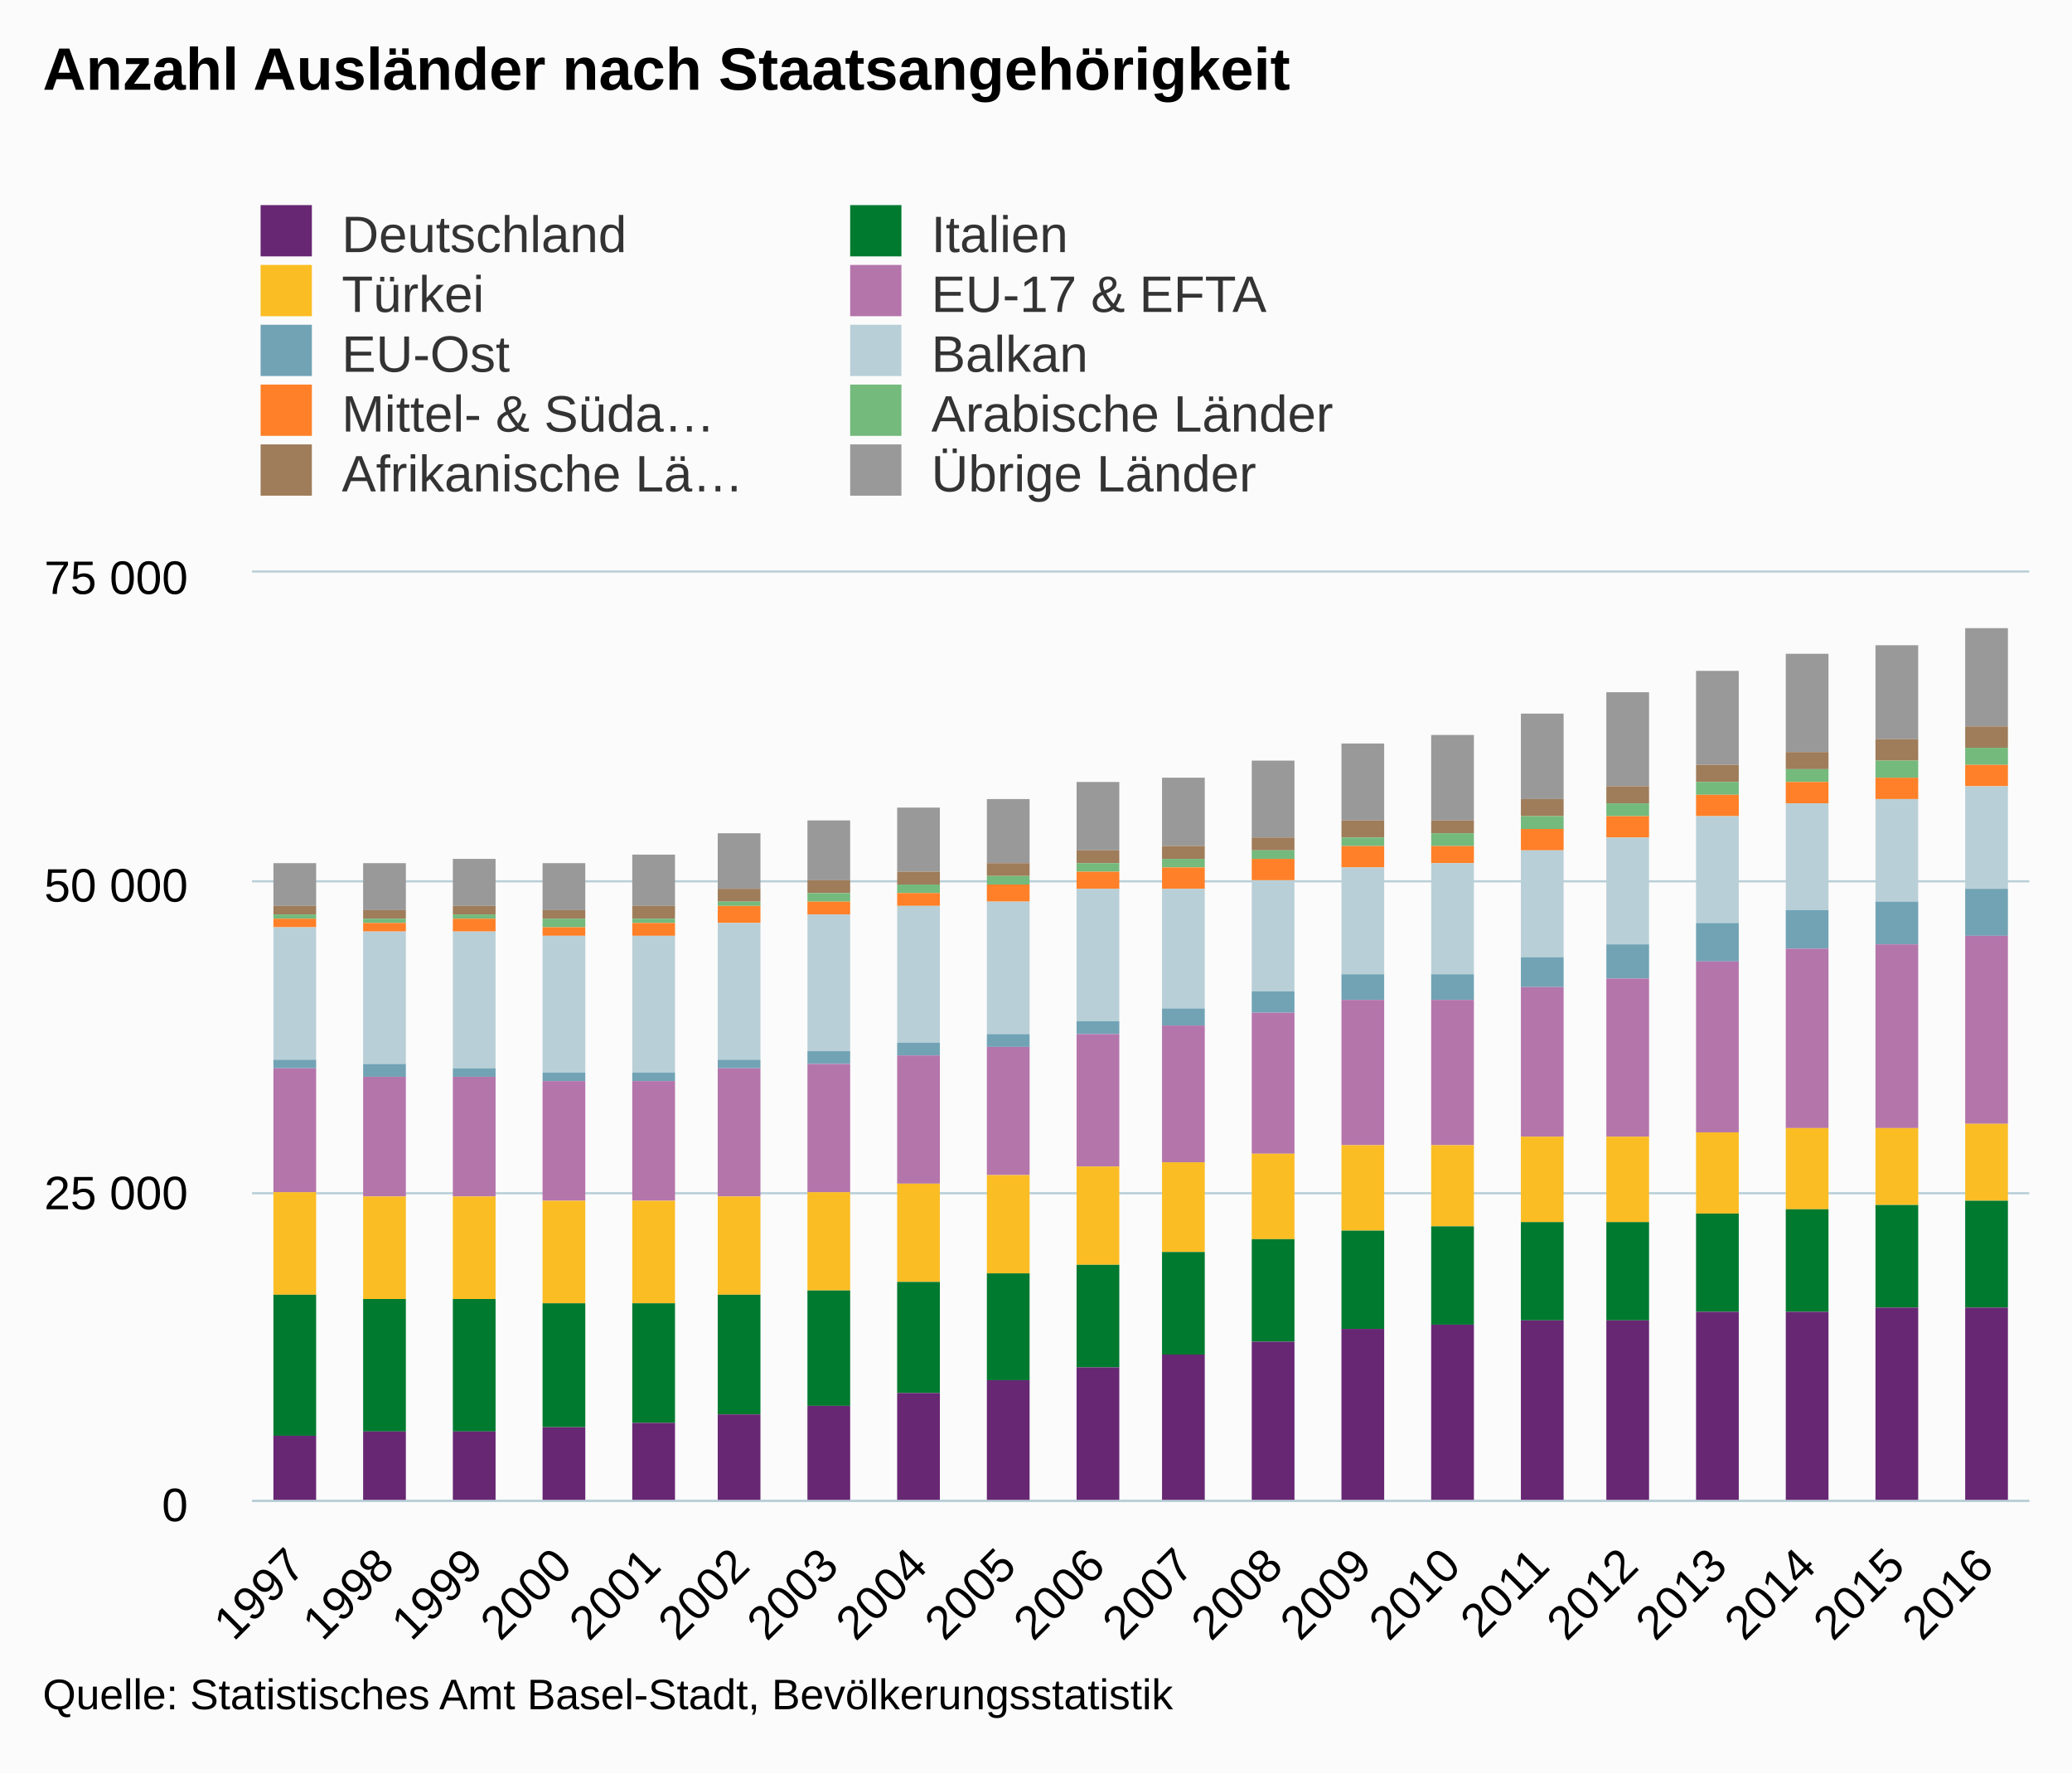
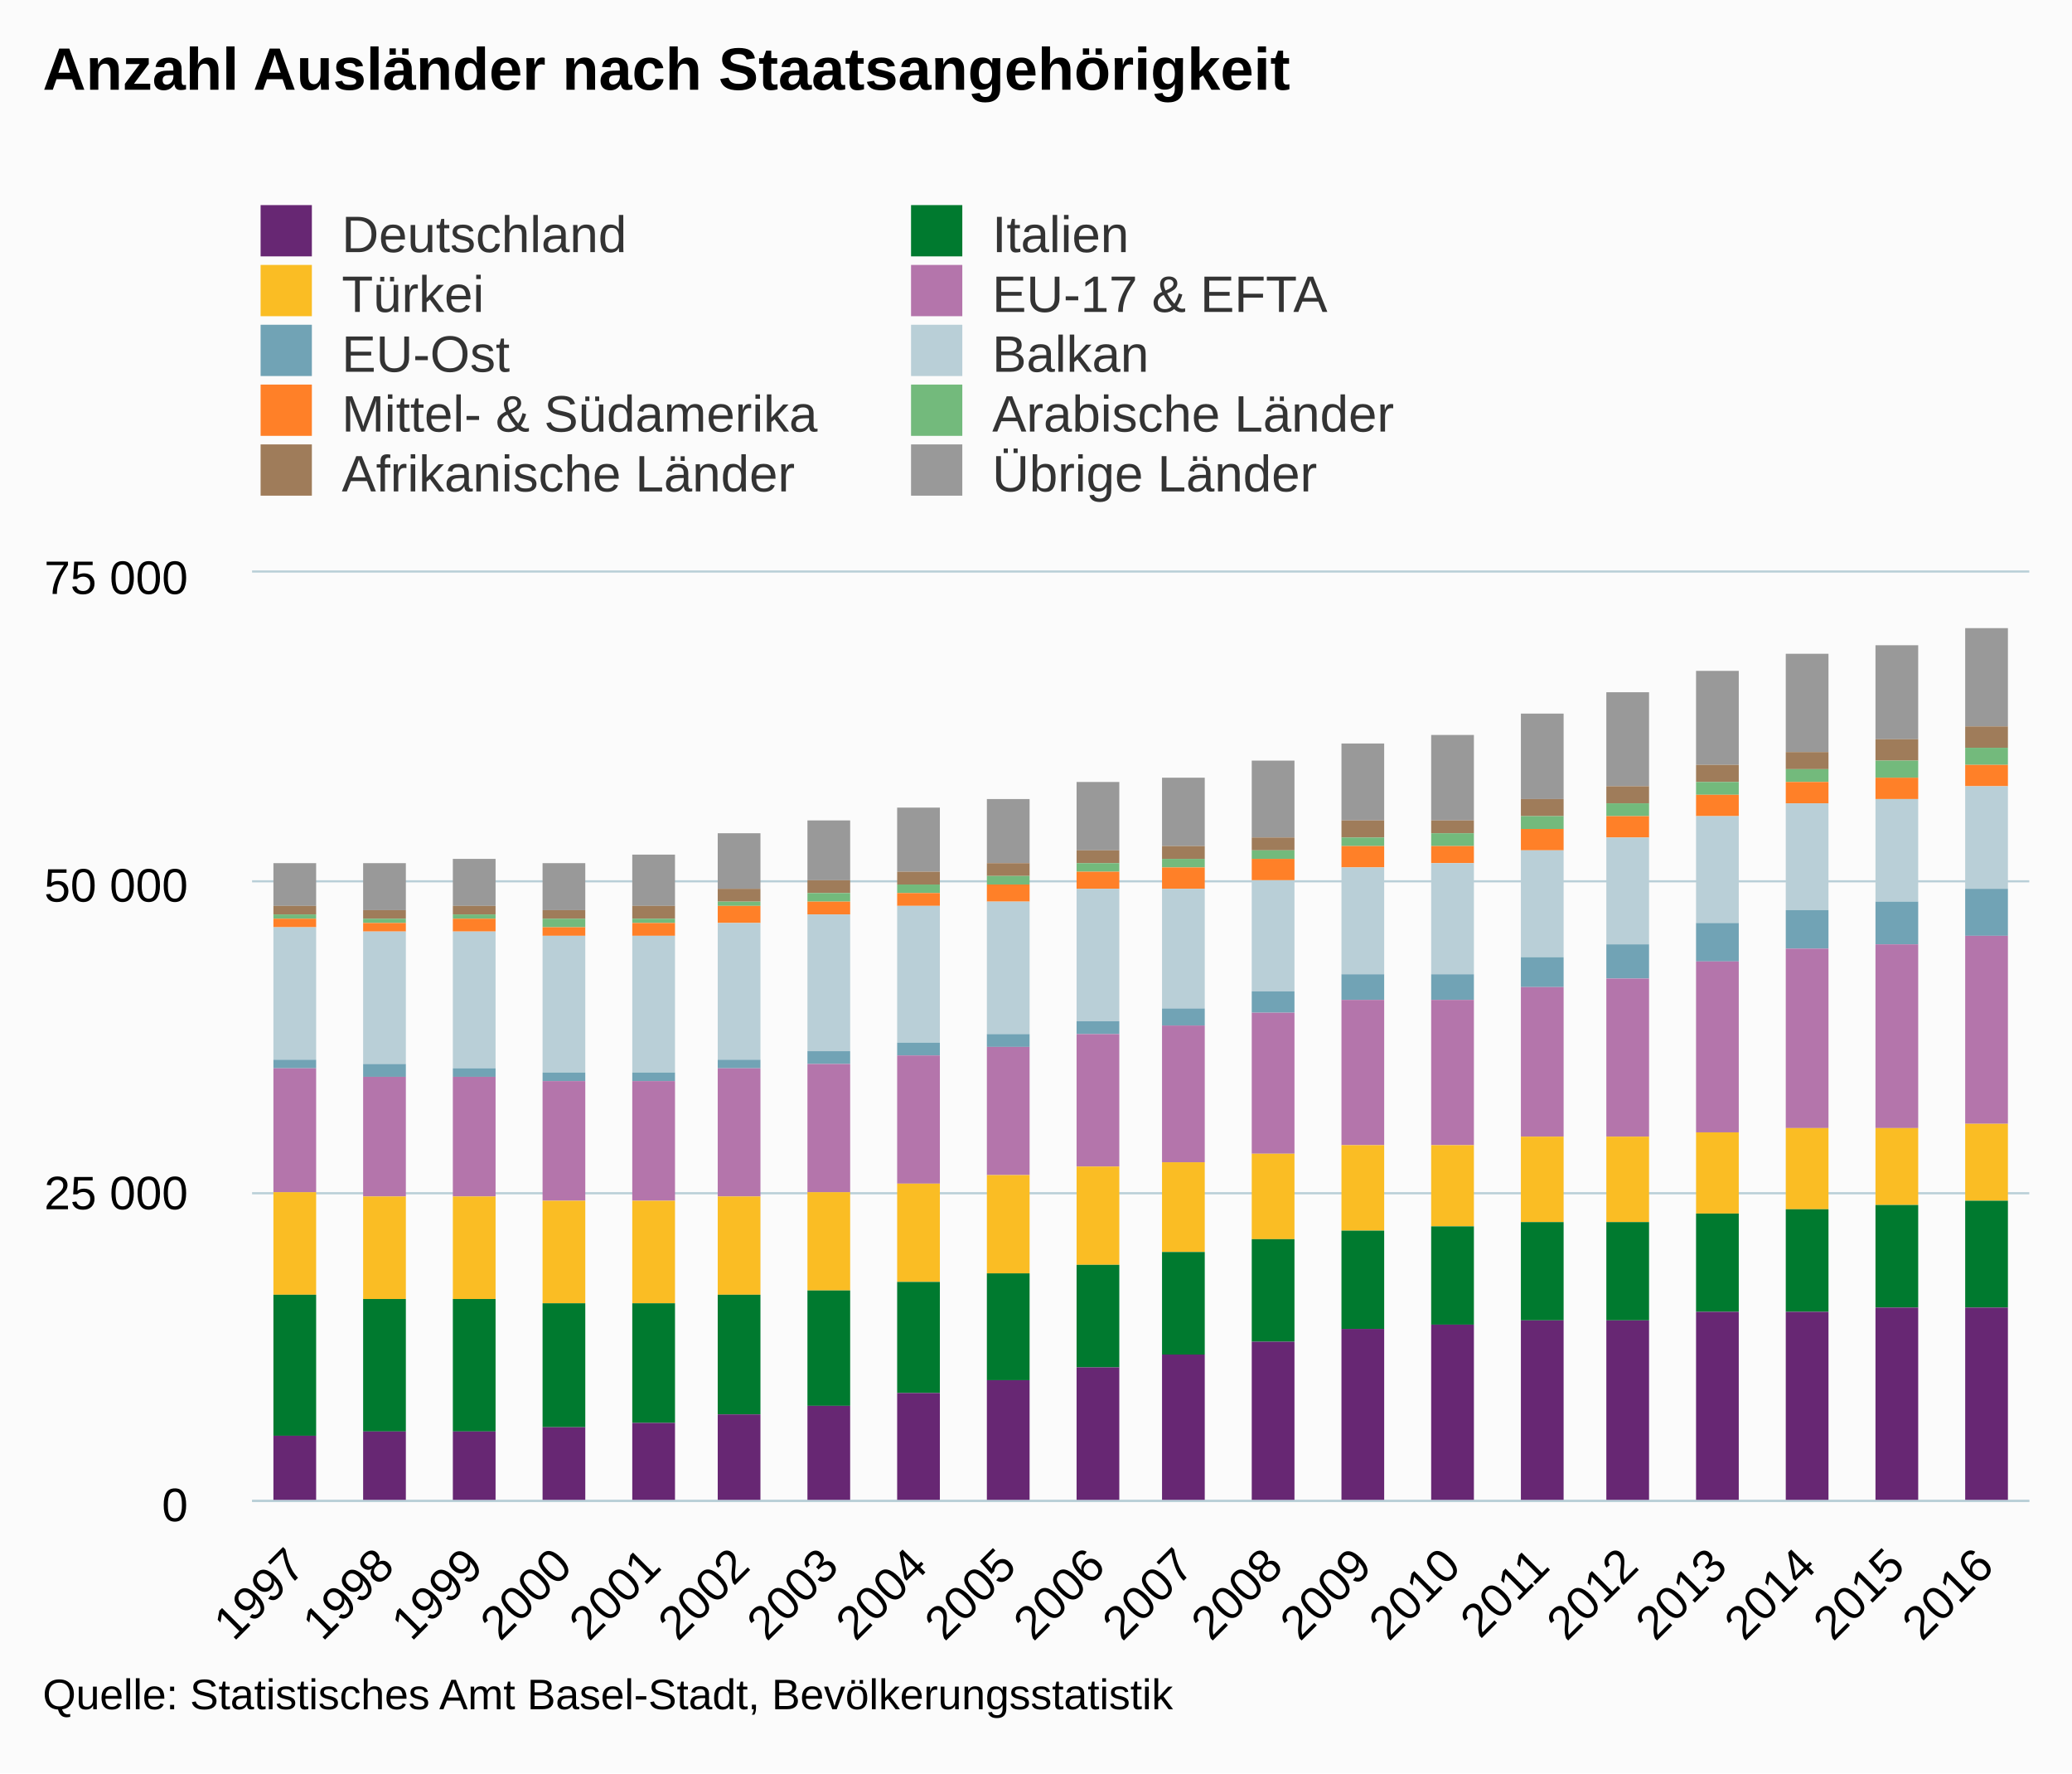
<svg xmlns="http://www.w3.org/2000/svg" version="1.1" class="highcharts-root" style="font-family:Arial;font-size:12px;" viewBox="0 0 485 415">
  <defs>
    <clipPath>
      <rect x="0" y="0" width="416" height="217" fill="none" />
    </clipPath>
    <clipPath id="a">
      <rect x="0" y="0" width="416" height="217" fill="none" />
    </clipPath>
  </defs>
  <rect fill="#fbfbfb" class="highcharts-background" x="0" y="0" width="485" height="415" rx="0" ry="0" />
  <rect fill="none" class="highcharts-plot-background" x="59" y="134" width="416" height="217" />
  <g class="highcharts-pane-group" />
  <g class="highcharts-grid highcharts-xaxis-grid ">
    <path fill="none" class="highcharts-grid-line" d="M 79.5 134 L 79.5 351" opacity="1" />
    <path fill="none" class="highcharts-grid-line" d="M 100.5 134 L 100.5 351" opacity="1" />
    <path fill="none" class="highcharts-grid-line" d="M 120.5 134 L 120.5 351" opacity="1" />
    <path fill="none" class="highcharts-grid-line" d="M 141.5 134 L 141.5 351" opacity="1" />
    <path fill="none" class="highcharts-grid-line" d="M 162.5 134 L 162.5 351" opacity="1" />
    <path fill="none" class="highcharts-grid-line" d="M 183.5 134 L 183.5 351" opacity="1" />
    <path fill="none" class="highcharts-grid-line" d="M 204.5 134 L 204.5 351" opacity="1" />
    <path fill="none" class="highcharts-grid-line" d="M 224.5 134 L 224.5 351" opacity="1" />
    <path fill="none" class="highcharts-grid-line" d="M 245.5 134 L 245.5 351" opacity="1" />
    <path fill="none" class="highcharts-grid-line" d="M 266.5 134 L 266.5 351" opacity="1" />
    <path fill="none" class="highcharts-grid-line" d="M 287.5 134 L 287.5 351" opacity="1" />
    <path fill="none" class="highcharts-grid-line" d="M 308.5 134 L 308.5 351" opacity="1" />
    <path fill="none" class="highcharts-grid-line" d="M 328.5 134 L 328.5 351" opacity="1" />
    <path fill="none" class="highcharts-grid-line" d="M 349.5 134 L 349.5 351" opacity="1" />
    <path fill="none" class="highcharts-grid-line" d="M 370.5 134 L 370.5 351" opacity="1" />
    <path fill="none" class="highcharts-grid-line" d="M 391.5 134 L 391.5 351" opacity="1" />
    <path fill="none" class="highcharts-grid-line" d="M 412.5 134 L 412.5 351" opacity="1" />
    <path fill="none" class="highcharts-grid-line" d="M 432.5 134 L 432.5 351" opacity="1" />
    <path fill="none" class="highcharts-grid-line" d="M 453.5 134 L 453.5 351" opacity="1" />
    <path fill="none" class="highcharts-grid-line" d="M 474.5 134 L 474.5 351" opacity="1" />
    <path fill="none" class="highcharts-grid-line" d="M 58.5 134 L 58.5 351" opacity="1" />
  </g>
  <g class="highcharts-grid highcharts-yaxis-grid ">
    <path fill="none" stroke="#B9CFD7" stroke-width="0.5" class="highcharts-grid-line" d="M 59 351.25 L 475 351.25" opacity="1" />
    <path fill="none" stroke="#B9CFD7" stroke-width="0.5" class="highcharts-grid-line" d="M 59 279.25 L 475 279.25" opacity="1" />
    <path fill="none" stroke="#B9CFD7" stroke-width="0.5" class="highcharts-grid-line" d="M 59 206.25 L 475 206.25" opacity="1" />
    <path fill="none" stroke="#B9CFD7" stroke-width="0.5" class="highcharts-grid-line" d="M 59 133.75 L 475 133.75" opacity="1" />
  </g>
  <rect fill="none" class="highcharts-plot-border" x="59" y="134" width="416" height="217" />
  <g class="highcharts-axis highcharts-xaxis ">
    <path fill="none" class="highcharts-axis-line" stroke="#B9CFD7" stroke-width="0.5" d="M 59 351.25 L 475 351.25" />
  </g>
  <g class="highcharts-axis highcharts-yaxis ">
    <path fill="none" class="highcharts-axis-line" d="M 59 134 L 59 351" />
  </g>
  <g class="highcharts-series-group">
    <g class="highcharts-series highcharts-series-0 highcharts-column-series " transform="translate(59,134) scale(1 1)" clip-path="url(#a)">
      <rect x="5" y="68" width="10" height="10" fill="#999999" class="highcharts-point" />
      <rect x="26" y="68" width="10" height="11" fill="#999999" class="highcharts-point" />
      <rect x="47" y="67" width="10" height="11" fill="#999999" class="highcharts-point" />
      <rect x="68" y="68" width="10" height="11" fill="#999999" class="highcharts-point" />
      <rect x="89" y="66" width="10" height="12" fill="#999999" class="highcharts-point" />
      <rect x="109" y="61" width="10" height="13" fill="#999999" class="highcharts-point" />
      <rect x="130" y="58" width="10" height="14" fill="#999999" class="highcharts-point" />
      <rect x="151" y="55" width="10" height="15" fill="#999999" class="highcharts-point" />
      <rect x="172" y="53" width="10" height="15" fill="#999999" class="highcharts-point" />
      <rect x="193" y="49" width="10" height="16" fill="#999999" class="highcharts-point" />
      <rect x="213" y="48" width="10" height="16" fill="#999999" class="highcharts-point" />
      <rect x="234" y="44" width="10" height="18" fill="#999999" class="highcharts-point" />
      <rect x="255" y="40" width="10" height="18" fill="#999999" class="highcharts-point" />
      <rect x="276" y="38" width="10" height="20" fill="#999999" class="highcharts-point" />
      <rect x="297" y="33" width="10" height="20" fill="#999999" class="highcharts-point" />
      <rect x="317" y="28" width="10" height="22" fill="#999999" class="highcharts-point" />
      <rect x="338" y="23" width="10" height="22" fill="#999999" class="highcharts-point" />
      <rect x="359" y="19" width="10" height="23" fill="#999999" class="highcharts-point" />
      <rect x="380" y="17" width="10" height="22" fill="#999999" class="highcharts-point" />
      <rect x="401" y="13" width="10" height="23" fill="#999999" class="highcharts-point" />
    </g>
    <g class="highcharts-markers highcharts-series-0 highcharts-column-series " transform="translate(59,134) scale(1 1)" clip-path="none" />
    <g class="highcharts-series highcharts-series-1 highcharts-column-series " transform="translate(59,134) scale(1 1)" clip-path="url(#a)">
      <rect x="5" y="78" width="10" height="2" fill="#9f7c5a" class="highcharts-point" />
      <rect x="26" y="79" width="10" height="2" fill="#9f7c5a" class="highcharts-point" />
      <rect x="47" y="78" width="10" height="2" fill="#9f7c5a" class="highcharts-point" />
      <rect x="68" y="79" width="10" height="2" fill="#9f7c5a" class="highcharts-point" />
      <rect x="89" y="78" width="10" height="3" fill="#9f7c5a" class="highcharts-point" />
      <rect x="109" y="74" width="10" height="3" fill="#9f7c5a" class="highcharts-point" />
      <rect x="130" y="72" width="10" height="3" fill="#9f7c5a" class="highcharts-point" />
      <rect x="151" y="70" width="10" height="3" fill="#9f7c5a" class="highcharts-point" />
      <rect x="172" y="68" width="10" height="3" fill="#9f7c5a" class="highcharts-point" />
      <rect x="193" y="65" width="10" height="3" fill="#9f7c5a" class="highcharts-point" />
      <rect x="213" y="64" width="10" height="3" fill="#9f7c5a" class="highcharts-point" />
      <rect x="234" y="62" width="10" height="3" fill="#9f7c5a" class="highcharts-point" />
      <rect x="255" y="58" width="10" height="4" fill="#9f7c5a" class="highcharts-point" />
      <rect x="276" y="58" width="10" height="3" fill="#9f7c5a" class="highcharts-point" />
      <rect x="297" y="53" width="10" height="4" fill="#9f7c5a" class="highcharts-point" />
      <rect x="317" y="50" width="10" height="4" fill="#9f7c5a" class="highcharts-point" />
      <rect x="338" y="45" width="10" height="4" fill="#9f7c5a" class="highcharts-point" />
      <rect x="359" y="42" width="10" height="4" fill="#9f7c5a" class="highcharts-point" />
      <rect x="380" y="39" width="10" height="5" fill="#9f7c5a" class="highcharts-point" />
      <rect x="401" y="36" width="10" height="5" fill="#9f7c5a" class="highcharts-point" />
    </g>
    <g class="highcharts-markers highcharts-series-1 highcharts-column-series " transform="translate(59,134) scale(1 1)" clip-path="none" />
    <g class="highcharts-series highcharts-series-2 highcharts-column-series " transform="translate(59,134) scale(1 1)" clip-path="url(#a)">
      <rect x="5" y="80" width="10" height="1" fill="#73ba7c" class="highcharts-point" />
      <rect x="26" y="81" width="10" height="1" fill="#73ba7c" class="highcharts-point" />
      <rect x="47" y="80" width="10" height="1" fill="#73ba7c" class="highcharts-point" />
      <rect x="68" y="81" width="10" height="2" fill="#73ba7c" class="highcharts-point" />
      <rect x="89" y="81" width="10" height="1" fill="#73ba7c" class="highcharts-point" />
      <rect x="109" y="77" width="10" height="1" fill="#73ba7c" class="highcharts-point" />
      <rect x="130" y="75" width="10" height="2" fill="#73ba7c" class="highcharts-point" />
      <rect x="151" y="73" width="10" height="2" fill="#73ba7c" class="highcharts-point" />
      <rect x="172" y="71" width="10" height="2" fill="#73ba7c" class="highcharts-point" />
      <rect x="193" y="68" width="10" height="2" fill="#73ba7c" class="highcharts-point" />
      <rect x="213" y="67" width="10" height="2" fill="#73ba7c" class="highcharts-point" />
      <rect x="234" y="65" width="10" height="2" fill="#73ba7c" class="highcharts-point" />
      <rect x="255" y="62" width="10" height="2" fill="#73ba7c" class="highcharts-point" />
      <rect x="276" y="61" width="10" height="3" fill="#73ba7c" class="highcharts-point" />
      <rect x="297" y="57" width="10" height="3" fill="#73ba7c" class="highcharts-point" />
      <rect x="317" y="54" width="10" height="3" fill="#73ba7c" class="highcharts-point" />
      <rect x="338" y="49" width="10" height="3" fill="#73ba7c" class="highcharts-point" />
      <rect x="359" y="46" width="10" height="3" fill="#73ba7c" class="highcharts-point" />
      <rect x="380" y="44" width="10" height="4" fill="#73ba7c" class="highcharts-point" />
      <rect x="401" y="41" width="10" height="4" fill="#73ba7c" class="highcharts-point" />
    </g>
    <g class="highcharts-markers highcharts-series-2 highcharts-column-series " transform="translate(59,134) scale(1 1)" clip-path="none" />
    <g class="highcharts-series highcharts-series-3 highcharts-column-series " transform="translate(59,134) scale(1 1)" clip-path="url(#a)">
      <rect x="5" y="81" width="10" height="2" fill="#ff8028" class="highcharts-point" />
      <rect x="26" y="82" width="10" height="2" fill="#ff8028" class="highcharts-point" />
      <rect x="47" y="81" width="10" height="3" fill="#ff8028" class="highcharts-point" />
      <rect x="68" y="83" width="10" height="2" fill="#ff8028" class="highcharts-point" />
      <rect x="89" y="82" width="10" height="3" fill="#ff8028" class="highcharts-point" />
      <rect x="109" y="78" width="10" height="4" fill="#ff8028" class="highcharts-point" />
      <rect x="130" y="77" width="10" height="3" fill="#ff8028" class="highcharts-point" />
      <rect x="151" y="75" width="10" height="3" fill="#ff8028" class="highcharts-point" />
      <rect x="172" y="73" width="10" height="4" fill="#ff8028" class="highcharts-point" />
      <rect x="193" y="70" width="10" height="4" fill="#ff8028" class="highcharts-point" />
      <rect x="213" y="69" width="10" height="5" fill="#ff8028" class="highcharts-point" />
      <rect x="234" y="67" width="10" height="5" fill="#ff8028" class="highcharts-point" />
      <rect x="255" y="64" width="10" height="5" fill="#ff8028" class="highcharts-point" />
      <rect x="276" y="64" width="10" height="4" fill="#ff8028" class="highcharts-point" />
      <rect x="297" y="60" width="10" height="5" fill="#ff8028" class="highcharts-point" />
      <rect x="317" y="57" width="10" height="5" fill="#ff8028" class="highcharts-point" />
      <rect x="338" y="52" width="10" height="5" fill="#ff8028" class="highcharts-point" />
      <rect x="359" y="49" width="10" height="5" fill="#ff8028" class="highcharts-point" />
      <rect x="380" y="48" width="10" height="5" fill="#ff8028" class="highcharts-point" />
      <rect x="401" y="45" width="10" height="5" fill="#ff8028" class="highcharts-point" />
    </g>
    <g class="highcharts-markers highcharts-series-3 highcharts-column-series " transform="translate(59,134) scale(1 1)" clip-path="none" />
    <g class="highcharts-series highcharts-series-4 highcharts-column-series " transform="translate(59,134) scale(1 1)" clip-path="url(#a)">
      <rect x="5" y="83" width="10" height="31" fill="#b9cfd7" class="highcharts-point" />
      <rect x="26" y="84" width="10" height="31" fill="#b9cfd7" class="highcharts-point" />
      <rect x="47" y="84" width="10" height="32" fill="#b9cfd7" class="highcharts-point" />
      <rect x="68" y="85" width="10" height="32" fill="#b9cfd7" class="highcharts-point" />
      <rect x="89" y="85" width="10" height="32" fill="#b9cfd7" class="highcharts-point" />
      <rect x="109" y="82" width="10" height="32" fill="#b9cfd7" class="highcharts-point" />
      <rect x="130" y="80" width="10" height="32" fill="#b9cfd7" class="highcharts-point" />
      <rect x="151" y="78" width="10" height="32" fill="#b9cfd7" class="highcharts-point" />
      <rect x="172" y="77" width="10" height="31" fill="#b9cfd7" class="highcharts-point" />
      <rect x="193" y="74" width="10" height="31" fill="#b9cfd7" class="highcharts-point" />
      <rect x="213" y="74" width="10" height="28" fill="#b9cfd7" class="highcharts-point" />
      <rect x="234" y="72" width="10" height="26" fill="#b9cfd7" class="highcharts-point" />
      <rect x="255" y="69" width="10" height="25" fill="#b9cfd7" class="highcharts-point" />
      <rect x="276" y="68" width="10" height="26" fill="#b9cfd7" class="highcharts-point" />
      <rect x="297" y="65" width="10" height="25" fill="#b9cfd7" class="highcharts-point" />
      <rect x="317" y="62" width="10" height="25" fill="#b9cfd7" class="highcharts-point" />
      <rect x="338" y="57" width="10" height="25" fill="#b9cfd7" class="highcharts-point" />
      <rect x="359" y="54" width="10" height="25" fill="#b9cfd7" class="highcharts-point" />
      <rect x="380" y="53" width="10" height="24" fill="#b9cfd7" class="highcharts-point" />
      <rect x="401" y="50" width="10" height="24" fill="#b9cfd7" class="highcharts-point" />
    </g>
    <g class="highcharts-markers highcharts-series-4 highcharts-column-series " transform="translate(59,134) scale(1 1)" clip-path="none" />
    <g class="highcharts-series highcharts-series-5 highcharts-column-series " transform="translate(59,134) scale(1 1)" clip-path="url(#a)">
      <rect x="5" y="114" width="10" height="2" fill="#71a3b5" class="highcharts-point" />
      <rect x="26" y="115" width="10" height="3" fill="#71a3b5" class="highcharts-point" />
      <rect x="47" y="116" width="10" height="2" fill="#71a3b5" class="highcharts-point" />
      <rect x="68" y="117" width="10" height="2" fill="#71a3b5" class="highcharts-point" />
      <rect x="89" y="117" width="10" height="2" fill="#71a3b5" class="highcharts-point" />
      <rect x="109" y="114" width="10" height="2" fill="#71a3b5" class="highcharts-point" />
      <rect x="130" y="112" width="10" height="3" fill="#71a3b5" class="highcharts-point" />
      <rect x="151" y="110" width="10" height="3" fill="#71a3b5" class="highcharts-point" />
      <rect x="172" y="108" width="10" height="3" fill="#71a3b5" class="highcharts-point" />
      <rect x="193" y="105" width="10" height="3" fill="#71a3b5" class="highcharts-point" />
      <rect x="213" y="102" width="10" height="4" fill="#71a3b5" class="highcharts-point" />
      <rect x="234" y="98" width="10" height="5" fill="#71a3b5" class="highcharts-point" />
      <rect x="255" y="94" width="10" height="6" fill="#71a3b5" class="highcharts-point" />
      <rect x="276" y="94" width="10" height="6" fill="#71a3b5" class="highcharts-point" />
      <rect x="297" y="90" width="10" height="7" fill="#71a3b5" class="highcharts-point" />
      <rect x="317" y="87" width="10" height="8" fill="#71a3b5" class="highcharts-point" />
      <rect x="338" y="82" width="10" height="9" fill="#71a3b5" class="highcharts-point" />
      <rect x="359" y="79" width="10" height="9" fill="#71a3b5" class="highcharts-point" />
      <rect x="380" y="77" width="10" height="10" fill="#71a3b5" class="highcharts-point" />
      <rect x="401" y="74" width="10" height="11" fill="#71a3b5" class="highcharts-point" />
    </g>
    <g class="highcharts-markers highcharts-series-5 highcharts-column-series " transform="translate(59,134) scale(1 1)" clip-path="none" />
    <g class="highcharts-series highcharts-series-6 highcharts-column-series " transform="translate(59,134) scale(1 1)" clip-path="url(#a)">
      <rect x="5" y="116" width="10" height="29" fill="#b475ab" class="highcharts-point" />
      <rect x="26" y="118" width="10" height="28" fill="#b475ab" class="highcharts-point" />
      <rect x="47" y="118" width="10" height="28" fill="#b475ab" class="highcharts-point" />
      <rect x="68" y="119" width="10" height="28" fill="#b475ab" class="highcharts-point" />
      <rect x="89" y="119" width="10" height="28" fill="#b475ab" class="highcharts-point" />
      <rect x="109" y="116" width="10" height="30" fill="#b475ab" class="highcharts-point" />
      <rect x="130" y="115" width="10" height="30" fill="#b475ab" class="highcharts-point" />
      <rect x="151" y="113" width="10" height="30" fill="#b475ab" class="highcharts-point" />
      <rect x="172" y="111" width="10" height="30" fill="#b475ab" class="highcharts-point" />
      <rect x="193" y="108" width="10" height="31" fill="#b475ab" class="highcharts-point" />
      <rect x="213" y="106" width="10" height="32" fill="#b475ab" class="highcharts-point" />
      <rect x="234" y="103" width="10" height="33" fill="#b475ab" class="highcharts-point" />
      <rect x="255" y="100" width="10" height="34" fill="#b475ab" class="highcharts-point" />
      <rect x="276" y="100" width="10" height="34" fill="#b475ab" class="highcharts-point" />
      <rect x="297" y="97" width="10" height="35" fill="#b475ab" class="highcharts-point" />
      <rect x="317" y="95" width="10" height="37" fill="#b475ab" class="highcharts-point" />
      <rect x="338" y="91" width="10" height="40" fill="#b475ab" class="highcharts-point" />
      <rect x="359" y="88" width="10" height="42" fill="#b475ab" class="highcharts-point" />
      <rect x="380" y="87" width="10" height="43" fill="#b475ab" class="highcharts-point" />
      <rect x="401" y="85" width="10" height="44" fill="#b475ab" class="highcharts-point" />
    </g>
    <g class="highcharts-markers highcharts-series-6 highcharts-column-series " transform="translate(59,134) scale(1 1)" clip-path="none" />
    <g class="highcharts-series highcharts-series-7 highcharts-column-series " transform="translate(59,134) scale(1 1)" clip-path="url(#a)">
      <rect x="5" y="145" width="10" height="24" fill="#fabd24" class="highcharts-point" />
      <rect x="26" y="146" width="10" height="24" fill="#fabd24" class="highcharts-point" />
      <rect x="47" y="146" width="10" height="24" fill="#fabd24" class="highcharts-point" />
      <rect x="68" y="147" width="10" height="24" fill="#fabd24" class="highcharts-point" />
      <rect x="89" y="147" width="10" height="24" fill="#fabd24" class="highcharts-point" />
      <rect x="109" y="146" width="10" height="23" fill="#fabd24" class="highcharts-point" />
      <rect x="130" y="145" width="10" height="23" fill="#fabd24" class="highcharts-point" />
      <rect x="151" y="143" width="10" height="23" fill="#fabd24" class="highcharts-point" />
      <rect x="172" y="141" width="10" height="23" fill="#fabd24" class="highcharts-point" />
      <rect x="193" y="139" width="10" height="23" fill="#fabd24" class="highcharts-point" />
      <rect x="213" y="138" width="10" height="21" fill="#fabd24" class="highcharts-point" />
      <rect x="234" y="136" width="10" height="20" fill="#fabd24" class="highcharts-point" />
      <rect x="255" y="134" width="10" height="20" fill="#fabd24" class="highcharts-point" />
      <rect x="276" y="134" width="10" height="19" fill="#fabd24" class="highcharts-point" />
      <rect x="297" y="132" width="10" height="20" fill="#fabd24" class="highcharts-point" />
      <rect x="317" y="132" width="10" height="20" fill="#fabd24" class="highcharts-point" />
      <rect x="338" y="131" width="10" height="19" fill="#fabd24" class="highcharts-point" />
      <rect x="359" y="130" width="10" height="19" fill="#fabd24" class="highcharts-point" />
      <rect x="380" y="130" width="10" height="18" fill="#fabd24" class="highcharts-point" />
      <rect x="401" y="129" width="10" height="18" fill="#fabd24" class="highcharts-point" />
    </g>
    <g class="highcharts-markers highcharts-series-7 highcharts-column-series " transform="translate(59,134) scale(1 1)" clip-path="none" />
    <g class="highcharts-series highcharts-series-8 highcharts-column-series " transform="translate(59,134) scale(1 1)" clip-path="url(#a)">
      <rect x="5" y="169" width="10" height="33" fill="#007a2f" class="highcharts-point" />
      <rect x="26" y="170" width="10" height="31" fill="#007a2f" class="highcharts-point" />
      <rect x="47" y="170" width="10" height="31" fill="#007a2f" class="highcharts-point" />
      <rect x="68" y="171" width="10" height="29" fill="#007a2f" class="highcharts-point" />
      <rect x="89" y="171" width="10" height="28" fill="#007a2f" class="highcharts-point" />
      <rect x="109" y="169" width="10" height="28" fill="#007a2f" class="highcharts-point" />
      <rect x="130" y="168" width="10" height="27" fill="#007a2f" class="highcharts-point" />
      <rect x="151" y="166" width="10" height="26" fill="#007a2f" class="highcharts-point" />
      <rect x="172" y="164" width="10" height="25" fill="#007a2f" class="highcharts-point" />
      <rect x="193" y="162" width="10" height="24" fill="#007a2f" class="highcharts-point" />
      <rect x="213" y="159" width="10" height="24" fill="#007a2f" class="highcharts-point" />
      <rect x="234" y="156" width="10" height="24" fill="#007a2f" class="highcharts-point" />
      <rect x="255" y="154" width="10" height="23" fill="#007a2f" class="highcharts-point" />
      <rect x="276" y="153" width="10" height="23" fill="#007a2f" class="highcharts-point" />
      <rect x="297" y="152" width="10" height="23" fill="#007a2f" class="highcharts-point" />
      <rect x="317" y="152" width="10" height="23" fill="#007a2f" class="highcharts-point" />
      <rect x="338" y="150" width="10" height="23" fill="#007a2f" class="highcharts-point" />
      <rect x="359" y="149" width="10" height="24" fill="#007a2f" class="highcharts-point" />
      <rect x="380" y="148" width="10" height="24" fill="#007a2f" class="highcharts-point" />
      <rect x="401" y="147" width="10" height="25" fill="#007a2f" class="highcharts-point" />
    </g>
    <g class="highcharts-markers highcharts-series-8 highcharts-column-series " transform="translate(59,134) scale(1 1)" clip-path="none" />
    <g class="highcharts-series highcharts-series-9 highcharts-column-series " transform="translate(59,134) scale(1 1)" clip-path="url(#a)">
      <rect x="5" y="202" width="10" height="16" fill="#672773" class="highcharts-point" />
      <rect x="26" y="201" width="10" height="17" fill="#672773" class="highcharts-point" />
      <rect x="47" y="201" width="10" height="17" fill="#672773" class="highcharts-point" />
      <rect x="68" y="200" width="10" height="18" fill="#672773" class="highcharts-point" />
      <rect x="89" y="199" width="10" height="19" fill="#672773" class="highcharts-point" />
      <rect x="109" y="197" width="10" height="21" fill="#672773" class="highcharts-point" />
      <rect x="130" y="195" width="10" height="23" fill="#672773" class="highcharts-point" />
      <rect x="151" y="192" width="10" height="26" fill="#672773" class="highcharts-point" />
      <rect x="172" y="189" width="10" height="29" fill="#672773" class="highcharts-point" />
      <rect x="193" y="186" width="10" height="32" fill="#672773" class="highcharts-point" />
      <rect x="213" y="183" width="10" height="35" fill="#672773" class="highcharts-point" />
      <rect x="234" y="180" width="10" height="38" fill="#672773" class="highcharts-point" />
      <rect x="255" y="177" width="10" height="41" fill="#672773" class="highcharts-point" />
      <rect x="276" y="176" width="10" height="42" fill="#672773" class="highcharts-point" />
      <rect x="297" y="175" width="10" height="43" fill="#672773" class="highcharts-point" />
      <rect x="317" y="175" width="10" height="43" fill="#672773" class="highcharts-point" />
      <rect x="338" y="173" width="10" height="45" fill="#672773" class="highcharts-point" />
      <rect x="359" y="173" width="10" height="45" fill="#672773" class="highcharts-point" />
      <rect x="380" y="172" width="10" height="46" fill="#672773" class="highcharts-point" />
      <rect x="401" y="172" width="10" height="46" fill="#672773" class="highcharts-point" />
    </g>
    <g class="highcharts-markers highcharts-series-9 highcharts-column-series " transform="translate(59,134) scale(1 1)" clip-path="none" />
  </g>
  <text x="10" text-anchor="start" class="highcharts-title" style="color:#000000;font-size:14px;font-weight:bold;fill:#000000;" y="21">
    <tspan>Anzahl Ausländer nach Staatsangehörigkeit</tspan>
  </text>
  <text x="10" text-anchor="start" class="highcharts-subtitle" style="color:#000000;font-size:12px;font-weight:normal;font-family:Arial;fill:#000000;" y="40" />
  <g class="highcharts-legend" transform="translate(51,41)">
-     <rect fill="none" class="highcharts-legend-box" rx="0" ry="0" x="0" y="0" width="272" height="81" visibility="visible" />
+     <rect fill="none" class="highcharts-legend-box" rx="0" ry="0" x="0" y="0" width="300" height="81" visibility="visible" />
    <g>
      <g>
        <g class="highcharts-legend-item highcharts-column-series highcharts-color-undefined highcharts-series-9" transform="translate(8,3)">
          <text x="21" style="color:#333333;font-size:12px;font-weight:normal;cursor:pointer;fill:#333333;" text-anchor="start" y="15">
            <tspan>Deutschland</tspan>
          </text>
          <rect x="2" y="4" width="12" height="12" fill="#672773" class="highcharts-point" />
        </g>
-         <g class="highcharts-legend-item highcharts-column-series highcharts-color-undefined highcharts-series-8" transform="translate(146,3)">
+         <g class="highcharts-legend-item highcharts-column-series highcharts-color-undefined highcharts-series-8" transform="translate(160.25,3)">
          <text x="21" y="15" style="color:#333333;font-size:12px;font-weight:normal;cursor:pointer;fill:#333333;" text-anchor="start">
            <tspan>Italien</tspan>
          </text>
          <rect x="2" y="4" width="12" height="12" fill="#007a2f" class="highcharts-point" />
        </g>
        <g class="highcharts-legend-item highcharts-column-series highcharts-color-undefined highcharts-series-7" transform="translate(8,17)">
          <text x="21" y="15" style="color:#333333;font-size:12px;font-weight:normal;cursor:pointer;fill:#333333;" text-anchor="start">
            <tspan>Türkei</tspan>
          </text>
          <rect x="2" y="4" width="12" height="12" fill="#fabd24" class="highcharts-point" />
        </g>
-         <g class="highcharts-legend-item highcharts-column-series highcharts-color-undefined highcharts-series-6" transform="translate(146,17)">
+         <g class="highcharts-legend-item highcharts-column-series highcharts-color-undefined highcharts-series-6" transform="translate(160.25,17)">
          <text x="21" y="15" style="color:#333333;font-size:12px;font-weight:normal;cursor:pointer;fill:#333333;" text-anchor="start">
            <tspan>EU-17 &amp; EFTA</tspan>
          </text>
          <rect x="2" y="4" width="12" height="12" fill="#b475ab" class="highcharts-point" />
        </g>
        <g class="highcharts-legend-item highcharts-column-series highcharts-color-undefined highcharts-series-5" transform="translate(8,31)">
          <text x="21" y="15" style="color:#333333;font-size:12px;font-weight:normal;cursor:pointer;fill:#333333;" text-anchor="start">
            <tspan>EU-Ost</tspan>
          </text>
          <rect x="2" y="4" width="12" height="12" fill="#71a3b5" class="highcharts-point" />
        </g>
-         <g class="highcharts-legend-item highcharts-column-series highcharts-color-undefined highcharts-series-4" transform="translate(146,31)">
+         <g class="highcharts-legend-item highcharts-column-series highcharts-color-undefined highcharts-series-4" transform="translate(160.25,31)">
          <text x="21" y="15" style="color:#333333;font-size:12px;font-weight:normal;cursor:pointer;fill:#333333;" text-anchor="start">
            <tspan>Balkan</tspan>
          </text>
          <rect x="2" y="4" width="12" height="12" fill="#b9cfd7" class="highcharts-point" />
        </g>
        <g class="highcharts-legend-item highcharts-column-series highcharts-color-undefined highcharts-series-3" transform="translate(8,45)">
          <text x="21" y="15" style="color:#333333;font-size:12px;font-weight:normal;cursor:pointer;fill:#333333;" text-anchor="start">
-             <tspan>Mittel- &amp; Süda…</tspan>
+             <tspan>Mittel- &amp; Südamerika</tspan>
          </text>
          <rect x="2" y="4" width="12" height="12" fill="#ff8028" class="highcharts-point" />
        </g>
-         <g class="highcharts-legend-item highcharts-column-series highcharts-color-undefined highcharts-series-2" transform="translate(146,45)">
+         <g class="highcharts-legend-item highcharts-column-series highcharts-color-undefined highcharts-series-2" transform="translate(160.25,45)">
          <text x="21" y="15" style="color:#333333;font-size:12px;font-weight:normal;cursor:pointer;fill:#333333;" text-anchor="start">
            <tspan>Arabische Länder</tspan>
          </text>
          <rect x="2" y="4" width="12" height="12" fill="#73ba7c" class="highcharts-point" />
        </g>
        <g class="highcharts-legend-item highcharts-column-series highcharts-color-undefined highcharts-series-1" transform="translate(8,59)">
          <text x="21" y="15" style="color:#333333;font-size:12px;font-weight:normal;cursor:pointer;fill:#333333;" text-anchor="start">
-             <tspan>Afrikanische Lä…</tspan>
+             <tspan>Afrikanische Länder</tspan>
          </text>
          <rect x="2" y="4" width="12" height="12" fill="#9f7c5a" class="highcharts-point" />
        </g>
-         <g class="highcharts-legend-item highcharts-column-series highcharts-color-undefined highcharts-series-0" transform="translate(146,59)">
+         <g class="highcharts-legend-item highcharts-column-series highcharts-color-undefined highcharts-series-0" transform="translate(160.25,59)">
          <text x="21" y="15" style="color:#333333;font-size:12px;font-weight:normal;cursor:pointer;fill:#333333;" text-anchor="start">
            <tspan>Übrige Länder</tspan>
          </text>
          <rect x="2" y="4" width="12" height="12" fill="#999999" class="highcharts-point" />
        </g>
      </g>
    </g>
  </g>
  <g class="highcharts-axis-labels highcharts-xaxis-labels ">
    <text x="71.993" style="color:#000000;cursor:default;font-size:11px;fill:#000000;" text-anchor="end" transform="translate(0,0) rotate(-45 71.99272 367)" y="367" opacity="1">
      1997
    </text>
    <text x="92.793" style="color:#000000;cursor:default;font-size:11px;fill:#000000;" text-anchor="end" transform="translate(0,0) rotate(-45 92.79272 367)" y="367" opacity="1">
      1998
    </text>
    <text x="113.593" style="color:#000000;cursor:default;font-size:11px;fill:#000000;" text-anchor="end" transform="translate(0,0) rotate(-45 113.5927 367)" y="367" opacity="1">
      1999
    </text>
    <text x="134.393" style="color:#000000;cursor:default;font-size:11px;fill:#000000;" text-anchor="end" transform="translate(0,0) rotate(-45 134.3927 367)" y="367" opacity="1">
      2000
    </text>
    <text x="155.193" style="color:#000000;cursor:default;font-size:11px;fill:#000000;" text-anchor="end" transform="translate(0,0) rotate(-45 155.1927 367)" y="367" opacity="1">
      2001
    </text>
    <text x="175.993" style="color:#000000;cursor:default;font-size:11px;fill:#000000;" text-anchor="end" transform="translate(0,0) rotate(-45 175.9927 367)" y="367" opacity="1">
      2002
    </text>
    <text x="196.793" style="color:#000000;cursor:default;font-size:11px;fill:#000000;" text-anchor="end" transform="translate(0,0) rotate(-45 196.7927 367)" y="367" opacity="1">
      2003
    </text>
    <text x="217.593" style="color:#000000;cursor:default;font-size:11px;fill:#000000;" text-anchor="end" transform="translate(0,0) rotate(-45 217.5927 367)" y="367" opacity="1">
      2004
    </text>
    <text x="238.393" style="color:#000000;cursor:default;font-size:11px;fill:#000000;" text-anchor="end" transform="translate(0,0) rotate(-45 238.3927 367)" y="367" opacity="1">
      2005
    </text>
    <text x="259.193" style="color:#000000;cursor:default;font-size:11px;fill:#000000;" text-anchor="end" transform="translate(0,0) rotate(-45 259.1927 367)" y="367" opacity="1">
      2006
    </text>
    <text x="279.993" style="color:#000000;cursor:default;font-size:11px;fill:#000000;" text-anchor="end" transform="translate(0,0) rotate(-45 279.9927 367)" y="367" opacity="1">
      2007
    </text>
    <text x="300.793" style="color:#000000;cursor:default;font-size:11px;fill:#000000;" text-anchor="end" transform="translate(0,0) rotate(-45 300.7927 367)" y="367" opacity="1">
      2008
    </text>
    <text x="321.593" style="color:#000000;cursor:default;font-size:11px;fill:#000000;" text-anchor="end" transform="translate(0,0) rotate(-45 321.5927 367)" y="367" opacity="1">
      2009
    </text>
    <text x="342.393" style="color:#000000;cursor:default;font-size:11px;fill:#000000;" text-anchor="end" transform="translate(0,0) rotate(-45 342.3927 367)" y="367" opacity="1">
      2010
    </text>
    <text x="363.193" style="color:#000000;cursor:default;font-size:11px;fill:#000000;" text-anchor="end" transform="translate(0,0) rotate(-45 363.1927 367)" y="367" opacity="1">
      2011
    </text>
    <text x="383.993" style="color:#000000;cursor:default;font-size:11px;fill:#000000;" text-anchor="end" transform="translate(0,0) rotate(-45 383.9927 367)" y="367" opacity="1">
      2012
    </text>
    <text x="404.793" style="color:#000000;cursor:default;font-size:11px;fill:#000000;" text-anchor="end" transform="translate(0,0) rotate(-45 404.7927 367)" y="367" opacity="1">
      2013
    </text>
    <text x="425.593" style="color:#000000;cursor:default;font-size:11px;fill:#000000;" text-anchor="end" transform="translate(0,0) rotate(-45 425.5927 367)" y="367" opacity="1">
      2014
    </text>
    <text x="446.393" style="color:#000000;cursor:default;font-size:11px;fill:#000000;" text-anchor="end" transform="translate(0,0) rotate(-45 446.3927 367)" y="367" opacity="1">
      2015
    </text>
    <text x="467.193" style="color:#000000;cursor:default;font-size:11px;fill:#000000;" text-anchor="end" transform="translate(0,0) rotate(-45 467.1927 367)" y="367" opacity="1">
      2016
    </text>
  </g>
  <g class="highcharts-axis-labels highcharts-yaxis-labels ">
    <text x="44" style="color:#000000;cursor:default;font-size:11px;fill:#000000;" text-anchor="end" transform="translate(0,0)" y="356" opacity="1">
      0
    </text>
    <text x="44" style="color:#000000;cursor:default;font-size:11px;fill:#000000;" text-anchor="end" transform="translate(0,0)" y="283" opacity="1">
      <tspan>25 000</tspan>
    </text>
    <text x="44" style="color:#000000;cursor:default;font-size:11px;fill:#000000;" text-anchor="end" transform="translate(0,0)" y="211" opacity="1">
      <tspan>50 000</tspan>
    </text>
    <text x="44" style="color:#000000;cursor:default;font-size:11px;fill:#000000;" text-anchor="end" transform="translate(0,0)" y="139" opacity="1">
      <tspan>75 000</tspan>
    </text>
  </g>
  <text x="10" class="highcharts-credits" text-anchor="start" style="cursor:default;color:#000000;font-size:10px;fill:#000000;" y="400">
    <tspan>Quelle: Statistisches Amt Basel-Stadt, Bevölkerungsstatistik</tspan>
  </text>
</svg>
